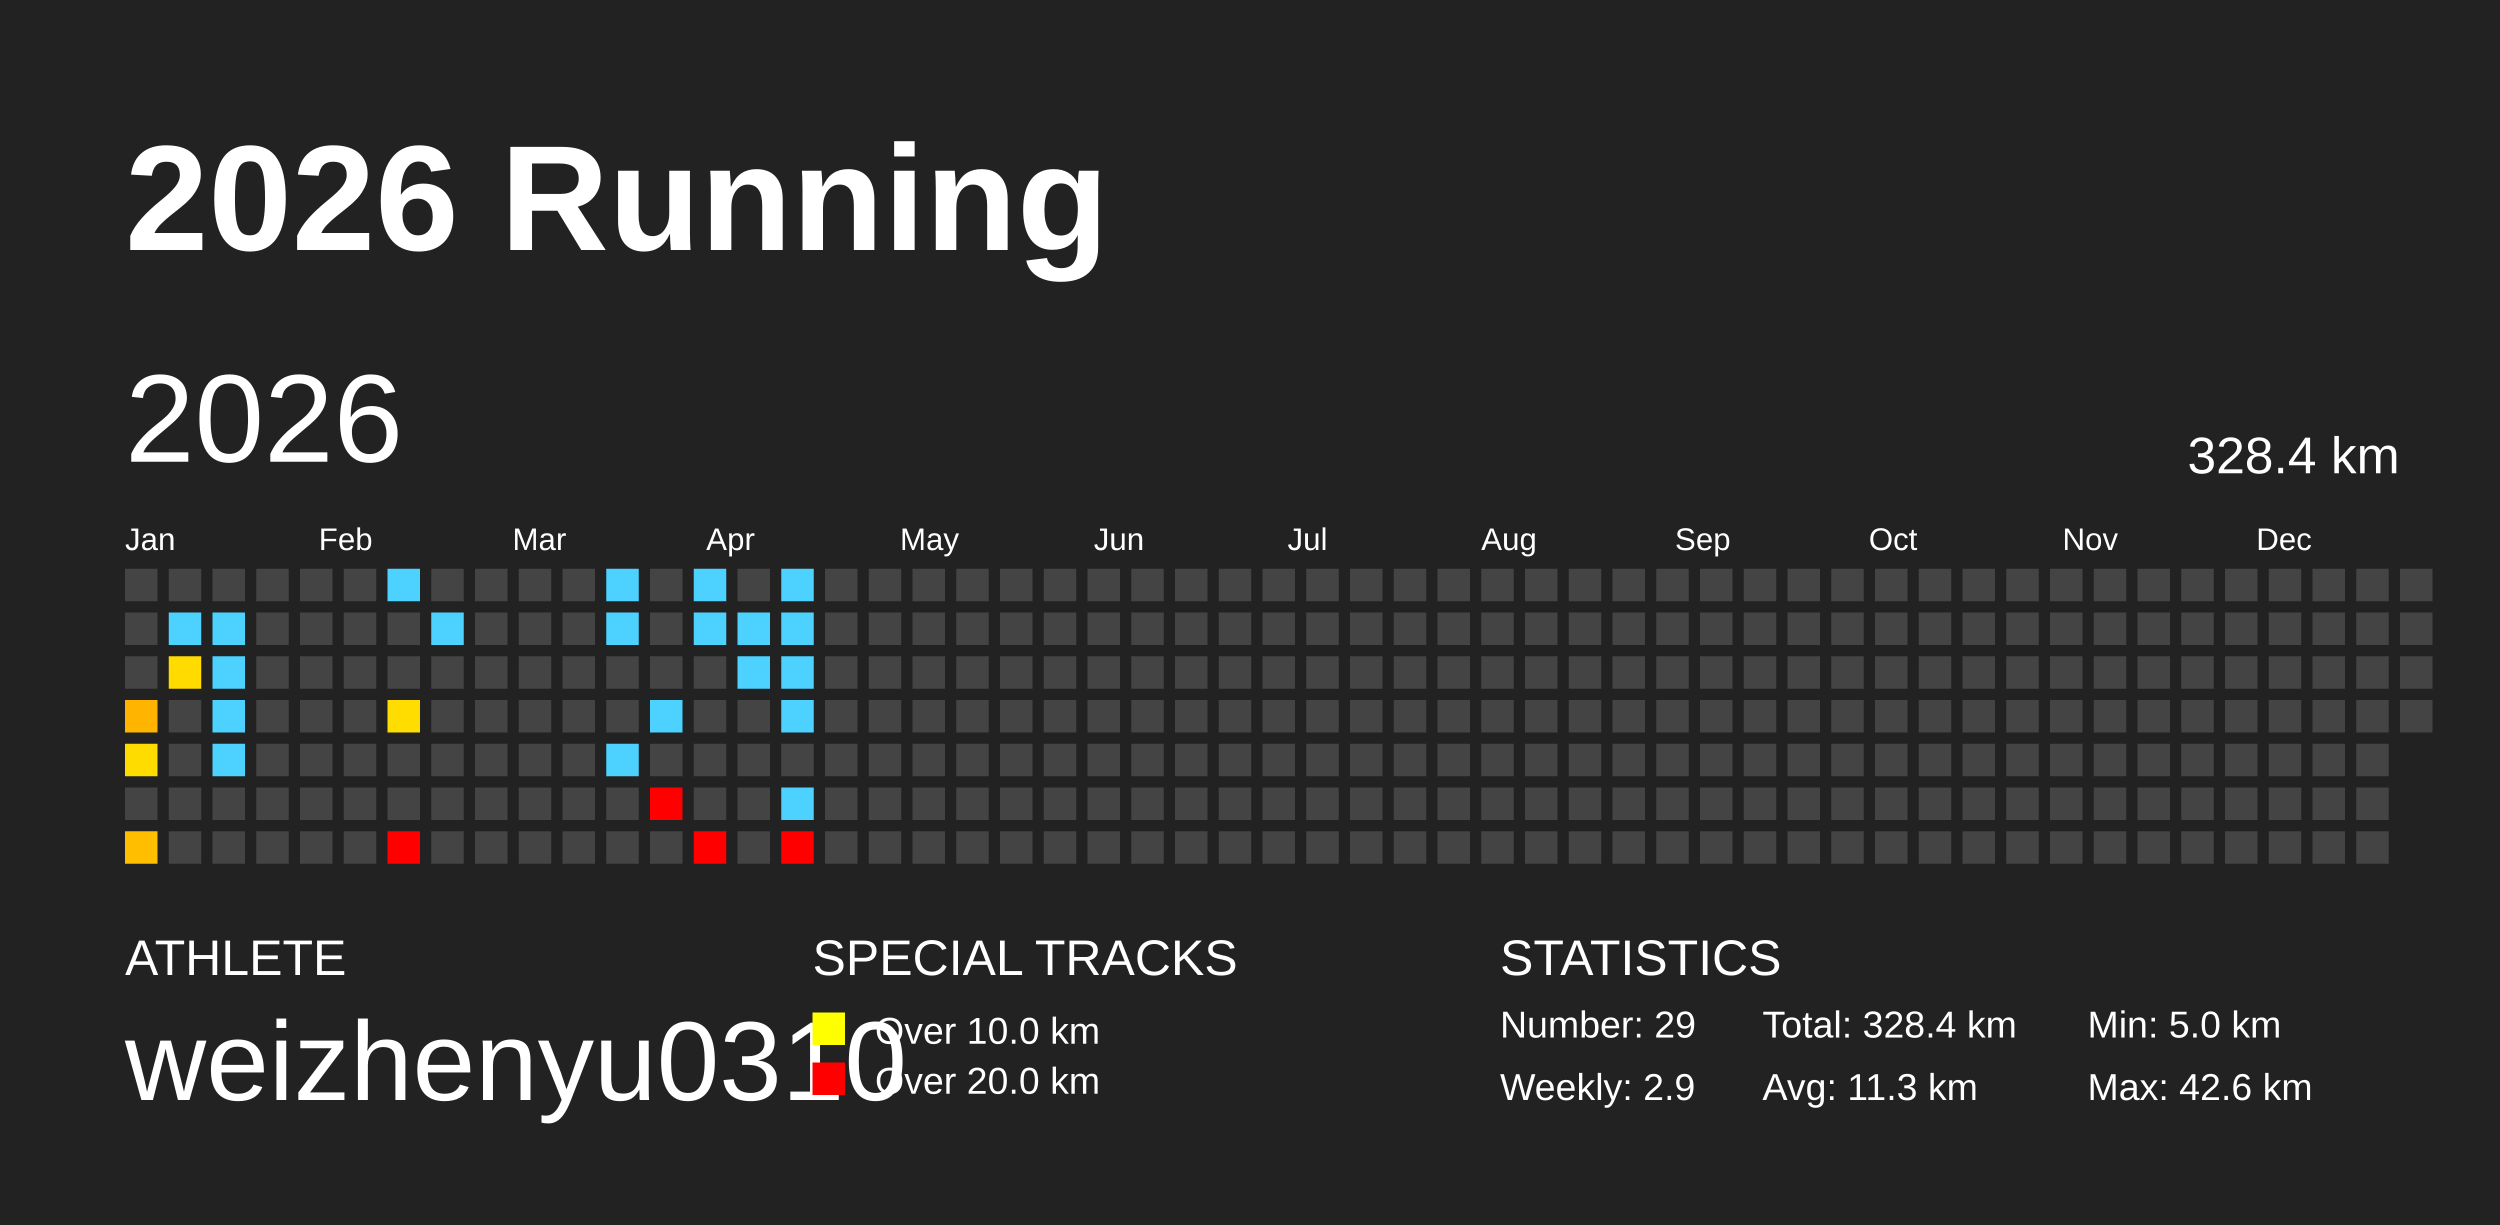
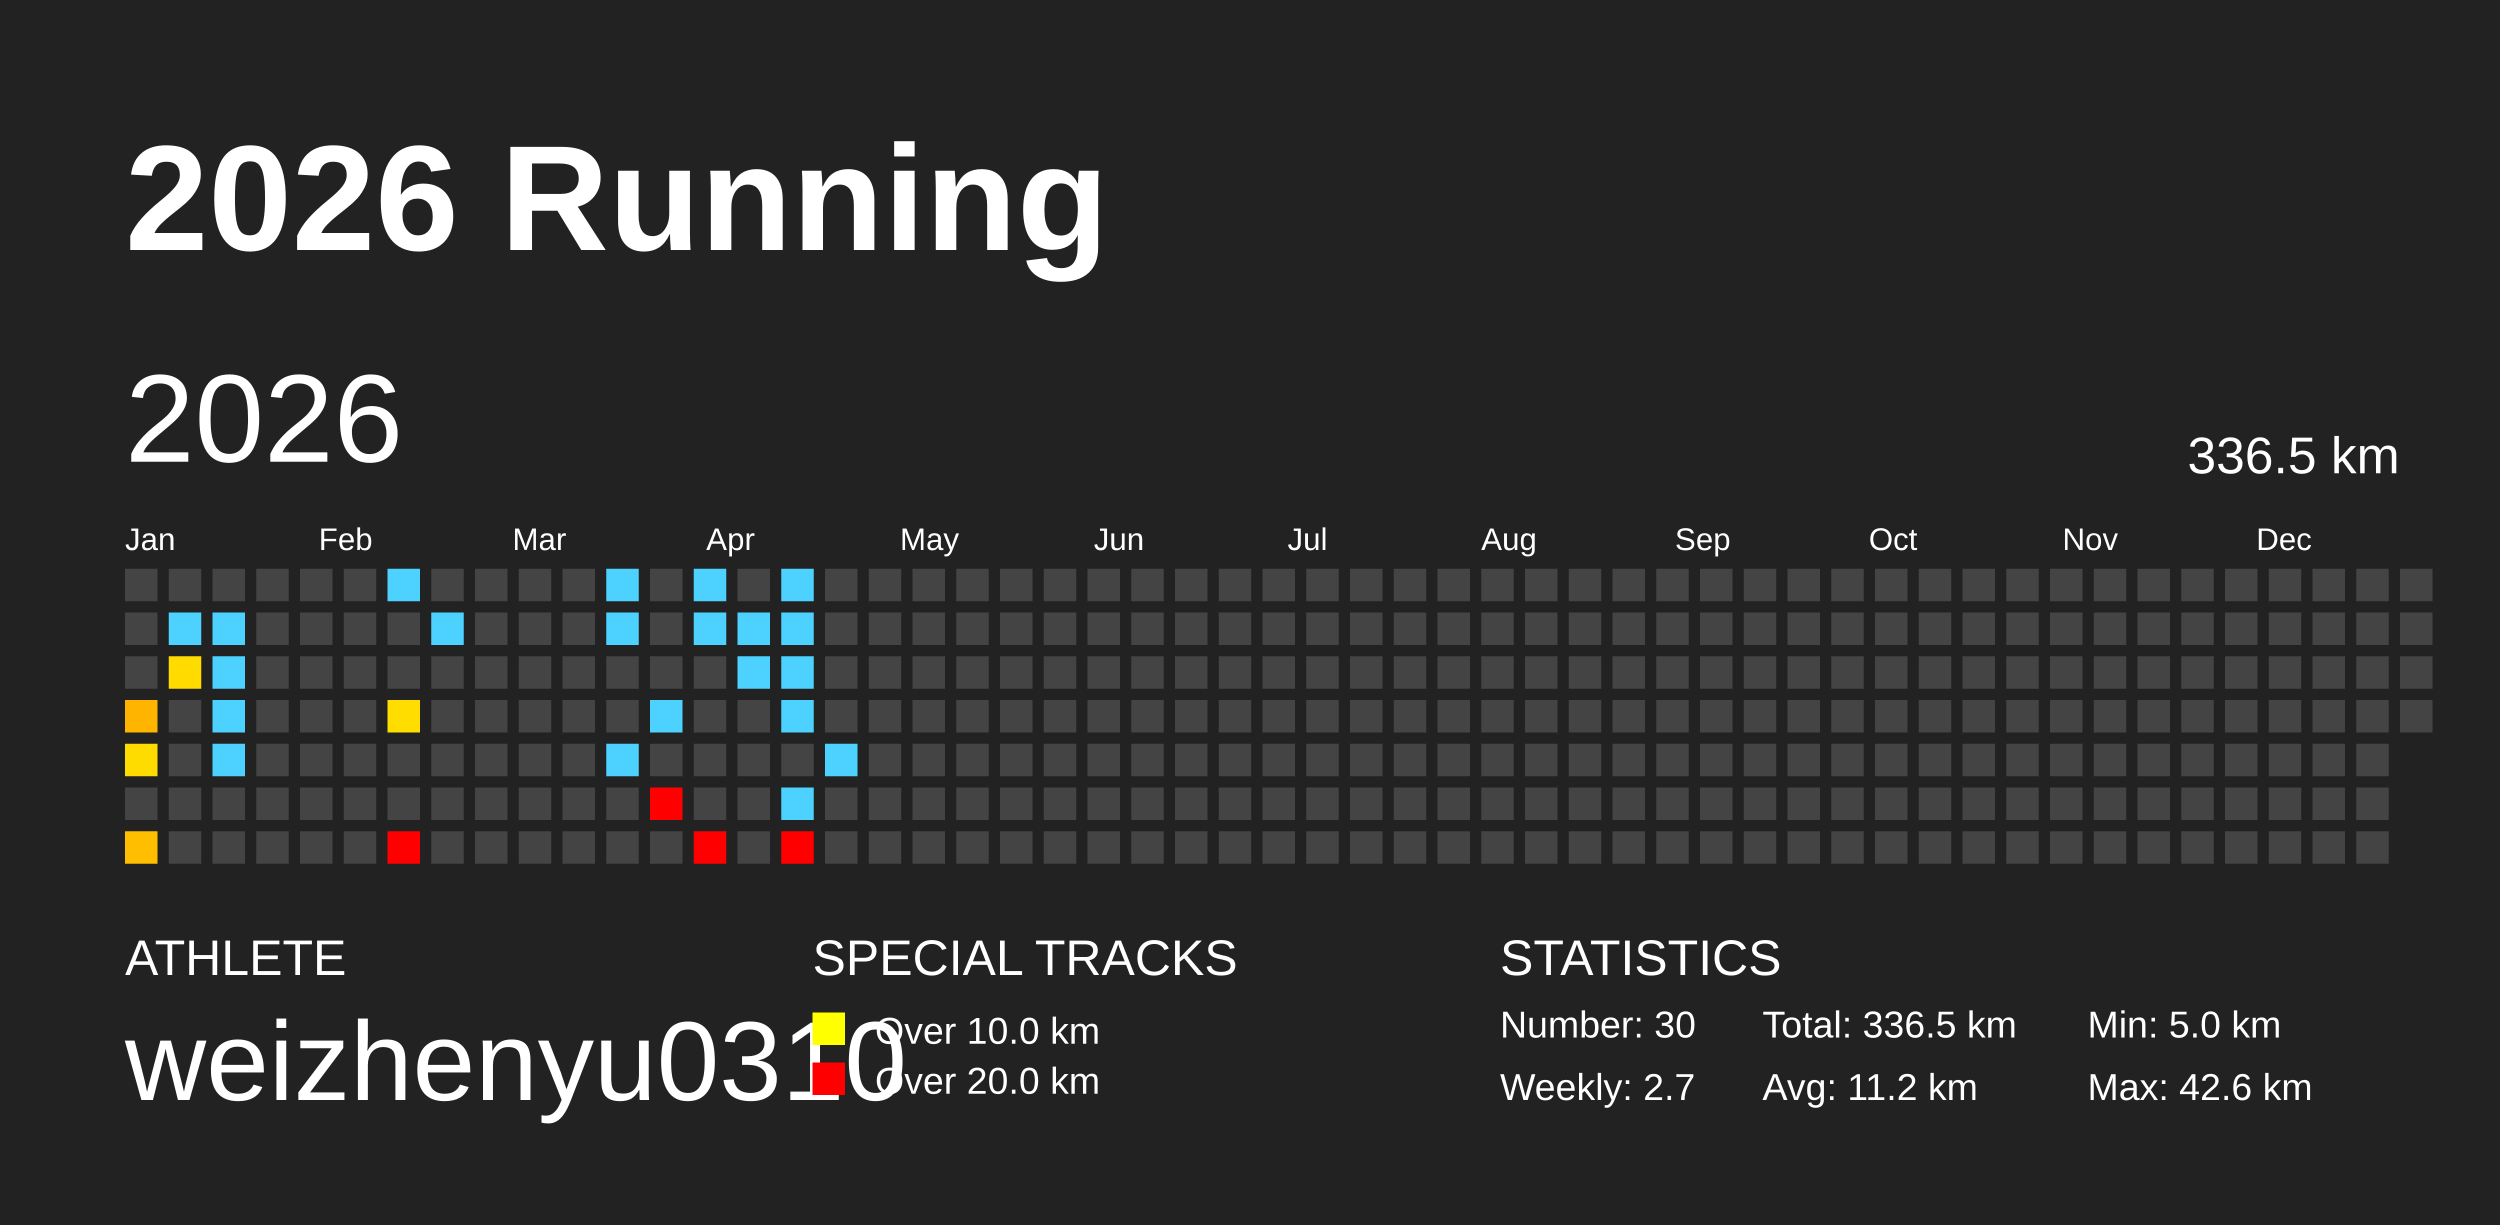
<svg xmlns="http://www.w3.org/2000/svg" baseProfile="full" height="98mm" version="1.1" viewBox="0,0,200,98" width="200mm">
  <defs />
  <rect fill="#222222" height="98" width="200" x="0" y="0" />
  <text fill="#FFFFFF" style="font-size:12px; font-family:Arial; font-weight:bold;" x="10" y="20">2026 Running</text>
  <text fill="#FFFFFF" style="font-size:4px; font-family:Arial" x="10" y="78">ATHLETE</text>
  <text fill="#FFFFFF" style="font-size:9px; font-family:Arial" x="10" y="88">weizhenyu0310</text>
  <text fill="#FFFFFF" style="font-size:4px; font-family:Arial" x="65" y="78">SPECIAL TRACKS</text>
  <rect fill="yellow" height="2.6" width="2.6" x="65" y="81" />
  <text fill="#FFFFFF" style="font-size:3px; font-family:Arial" x="70" y="83.5">Over 10.0 km</text>
  <rect fill="red" height="2.6" width="2.6" x="65" y="85" />
  <text fill="#FFFFFF" style="font-size:3px; font-family:Arial" x="70" y="87.5">Over 20.0 km</text>
  <text fill="#FFFFFF" style="font-size:4px; font-family:Arial" x="120" y="78">STATISTICS</text>
-   <text fill="#FFFFFF" style="font-size:3px; font-family:Arial" x="120" y="83">Number: 29</text>
-   <text fill="#FFFFFF" style="font-size:3px; font-family:Arial" x="120" y="88">Weekly: 2.9</text>
-   <text fill="#FFFFFF" style="font-size:3px; font-family:Arial" x="141" y="83">Total: 328.4 km</text>
-   <text fill="#FFFFFF" style="font-size:3px; font-family:Arial" x="141" y="88">Avg: 11.3 km</text>
+   <text fill="#FFFFFF" style="font-size:3px; font-family:Arial" x="120" y="83">Number: 30</text>
+   <text fill="#FFFFFF" style="font-size:3px; font-family:Arial" x="120" y="88">Weekly: 2.7</text>
+   <text fill="#FFFFFF" style="font-size:3px; font-family:Arial" x="141" y="83">Total: 336.5 km</text>
+   <text fill="#FFFFFF" style="font-size:3px; font-family:Arial" x="141" y="88">Avg: 11.2 km</text>
  <text fill="#FFFFFF" style="font-size:3px; font-family:Arial" x="167" y="83">Min: 5.0 km</text>
  <text fill="#FFFFFF" style="font-size:3px; font-family:Arial" x="167" y="88">Max: 42.6 km</text>
  <text dominant-baseline="hanging" fill="#FFFFFF" style="font-size:10.0px; font-family:Arial;" x="10" y="30">2026</text>
-   <text dominant-baseline="hanging" fill="#FFFFFF" style="font-size:4.125px; font-family:Arial;" x="175" y="35">328.4 km</text>
+   <text dominant-baseline="hanging" fill="#FFFFFF" style="font-size:4.125px; font-family:Arial;" x="175" y="35">336.5 km</text>
  <text fill="#FFFFFF" style="font-size:2.5px; font-family:Arial" x="10.0" y="44">Jan</text>
  <text fill="#FFFFFF" style="font-size:2.5px; font-family:Arial" x="25.5" y="44">Feb</text>
  <text fill="#FFFFFF" style="font-size:2.5px; font-family:Arial" x="41.0" y="44">Mar</text>
  <text fill="#FFFFFF" style="font-size:2.5px; font-family:Arial" x="56.5" y="44">Apr</text>
  <text fill="#FFFFFF" style="font-size:2.5px; font-family:Arial" x="72.0" y="44">May</text>
  <text fill="#FFFFFF" style="font-size:2.5px; font-family:Arial" x="87.5" y="44">Jun</text>
  <text fill="#FFFFFF" style="font-size:2.5px; font-family:Arial" x="103.0" y="44">Jul</text>
  <text fill="#FFFFFF" style="font-size:2.5px; font-family:Arial" x="118.5" y="44">Aug</text>
  <text fill="#FFFFFF" style="font-size:2.5px; font-family:Arial" x="134.0" y="44">Sep</text>
  <text fill="#FFFFFF" style="font-size:2.5px; font-family:Arial" x="149.5" y="44">Oct</text>
  <text fill="#FFFFFF" style="font-size:2.5px; font-family:Arial" x="165.0" y="44">Nov</text>
  <text fill="#FFFFFF" style="font-size:2.5px; font-family:Arial" x="180.5" y="44">Dec</text>
  <rect fill="#444444" height="2.6" width="2.6" x="10.0" y="45.5" />
  <rect fill="#444444" height="2.6" width="2.6" x="10.0" y="49.0" />
  <rect fill="#444444" height="2.6" width="2.6" x="10.0" y="52.5" />
  <rect fill="#ffb400" height="2.6" width="2.6" x="10.0" y="56.0" />
  <rect fill="#ffdc00" height="2.6" width="2.6" x="10.0" y="59.5" />
  <rect fill="#444444" height="2.6" width="2.6" x="10.0" y="63.0" />
  <rect fill="#ffbe00" height="2.6" width="2.6" x="10.0" y="66.5" />
  <rect fill="#444444" height="2.6" width="2.6" x="13.5" y="45.5" />
  <rect fill="#4dd2ff" height="2.6" width="2.6" x="13.5" y="49.0" />
  <rect fill="#ffdb00" height="2.6" width="2.6" x="13.5" y="52.5" />
  <rect fill="#444444" height="2.6" width="2.6" x="13.5" y="56.0" />
  <rect fill="#444444" height="2.6" width="2.6" x="13.5" y="59.5" />
  <rect fill="#444444" height="2.6" width="2.6" x="13.5" y="63.0" />
  <rect fill="#444444" height="2.6" width="2.6" x="13.5" y="66.5" />
  <rect fill="#444444" height="2.6" width="2.6" x="17.0" y="45.5" />
  <rect fill="#4dd2ff" height="2.6" width="2.6" x="17.0" y="49.0" />
  <rect fill="#4dd2ff" height="2.6" width="2.6" x="17.0" y="52.5" />
  <rect fill="#4dd2ff" height="2.6" width="2.6" x="17.0" y="56.0" />
  <rect fill="#4dd2ff" height="2.6" width="2.6" x="17.0" y="59.5" />
  <rect fill="#444444" height="2.6" width="2.6" x="17.0" y="63.0" />
  <rect fill="#444444" height="2.6" width="2.6" x="17.0" y="66.5" />
  <rect fill="#444444" height="2.6" width="2.6" x="20.5" y="45.5" />
  <rect fill="#444444" height="2.6" width="2.6" x="20.5" y="49.0" />
  <rect fill="#444444" height="2.6" width="2.6" x="20.5" y="52.5" />
  <rect fill="#444444" height="2.6" width="2.6" x="20.5" y="56.0" />
  <rect fill="#444444" height="2.6" width="2.6" x="20.5" y="59.5" />
  <rect fill="#444444" height="2.6" width="2.6" x="20.5" y="63.0" />
  <rect fill="#444444" height="2.6" width="2.6" x="20.5" y="66.5" />
  <rect fill="#444444" height="2.6" width="2.6" x="24.0" y="45.5" />
  <rect fill="#444444" height="2.6" width="2.6" x="24.0" y="49.0" />
  <rect fill="#444444" height="2.6" width="2.6" x="24.0" y="52.5" />
  <rect fill="#444444" height="2.6" width="2.6" x="24.0" y="56.0" />
  <rect fill="#444444" height="2.6" width="2.6" x="24.0" y="59.5" />
  <rect fill="#444444" height="2.6" width="2.6" x="24.0" y="63.0" />
  <rect fill="#444444" height="2.6" width="2.6" x="24.0" y="66.5" />
  <rect fill="#444444" height="2.6" width="2.6" x="27.5" y="45.5" />
  <rect fill="#444444" height="2.6" width="2.6" x="27.5" y="49.0" />
  <rect fill="#444444" height="2.6" width="2.6" x="27.5" y="52.5" />
  <rect fill="#444444" height="2.6" width="2.6" x="27.5" y="56.0" />
  <rect fill="#444444" height="2.6" width="2.6" x="27.5" y="59.5" />
  <rect fill="#444444" height="2.6" width="2.6" x="27.5" y="63.0" />
  <rect fill="#444444" height="2.6" width="2.6" x="27.5" y="66.5" />
  <rect fill="#4dd2ff" height="2.6" width="2.6" x="31.0" y="45.5" />
  <rect fill="#444444" height="2.6" width="2.6" x="31.0" y="49.0" />
  <rect fill="#444444" height="2.6" width="2.6" x="31.0" y="52.5" />
  <rect fill="#ffdd00" height="2.6" width="2.6" x="31.0" y="56.0" />
  <rect fill="#444444" height="2.6" width="2.6" x="31.0" y="59.5" />
  <rect fill="#444444" height="2.6" width="2.6" x="31.0" y="63.0" />
  <rect fill="red" height="2.6" width="2.6" x="31.0" y="66.5" />
  <rect fill="#444444" height="2.6" width="2.6" x="34.5" y="45.5" />
  <rect fill="#4dd2ff" height="2.6" width="2.6" x="34.5" y="49.0" />
  <rect fill="#444444" height="2.6" width="2.6" x="34.5" y="52.5" />
  <rect fill="#444444" height="2.6" width="2.6" x="34.5" y="56.0" />
  <rect fill="#444444" height="2.6" width="2.6" x="34.5" y="59.5" />
  <rect fill="#444444" height="2.6" width="2.6" x="34.5" y="63.0" />
  <rect fill="#444444" height="2.6" width="2.6" x="34.5" y="66.5" />
  <rect fill="#444444" height="2.6" width="2.6" x="38.0" y="45.5" />
  <rect fill="#444444" height="2.6" width="2.6" x="38.0" y="49.0" />
  <rect fill="#444444" height="2.6" width="2.6" x="38.0" y="52.5" />
  <rect fill="#444444" height="2.6" width="2.6" x="38.0" y="56.0" />
  <rect fill="#444444" height="2.6" width="2.6" x="38.0" y="59.5" />
  <rect fill="#444444" height="2.6" width="2.6" x="38.0" y="63.0" />
  <rect fill="#444444" height="2.6" width="2.6" x="38.0" y="66.5" />
  <rect fill="#444444" height="2.6" width="2.6" x="41.5" y="45.5" />
  <rect fill="#444444" height="2.6" width="2.6" x="41.5" y="49.0" />
  <rect fill="#444444" height="2.6" width="2.6" x="41.5" y="52.5" />
  <rect fill="#444444" height="2.6" width="2.6" x="41.5" y="56.0" />
  <rect fill="#444444" height="2.6" width="2.6" x="41.5" y="59.5" />
  <rect fill="#444444" height="2.6" width="2.6" x="41.5" y="63.0" />
  <rect fill="#444444" height="2.6" width="2.6" x="41.5" y="66.5" />
  <rect fill="#444444" height="2.6" width="2.6" x="45.0" y="45.5" />
  <rect fill="#444444" height="2.6" width="2.6" x="45.0" y="49.0" />
  <rect fill="#444444" height="2.6" width="2.6" x="45.0" y="52.5" />
  <rect fill="#444444" height="2.6" width="2.6" x="45.0" y="56.0" />
  <rect fill="#444444" height="2.6" width="2.6" x="45.0" y="59.5" />
  <rect fill="#444444" height="2.6" width="2.6" x="45.0" y="63.0" />
  <rect fill="#444444" height="2.6" width="2.6" x="45.0" y="66.5" />
  <rect fill="#4dd2ff" height="2.6" width="2.6" x="48.5" y="45.5" />
  <rect fill="#4dd2ff" height="2.6" width="2.6" x="48.5" y="49.0" />
  <rect fill="#444444" height="2.6" width="2.6" x="48.5" y="52.5" />
  <rect fill="#444444" height="2.6" width="2.6" x="48.5" y="56.0" />
  <rect fill="#4dd2ff" height="2.6" width="2.6" x="48.5" y="59.5" />
  <rect fill="#444444" height="2.6" width="2.6" x="48.5" y="63.0" />
  <rect fill="#444444" height="2.6" width="2.6" x="48.5" y="66.5" />
  <rect fill="#444444" height="2.6" width="2.6" x="52.0" y="45.5" />
  <rect fill="#444444" height="2.6" width="2.6" x="52.0" y="49.0" />
  <rect fill="#444444" height="2.6" width="2.6" x="52.0" y="52.5" />
  <rect fill="#4dd2ff" height="2.6" width="2.6" x="52.0" y="56.0" />
  <rect fill="#444444" height="2.6" width="2.6" x="52.0" y="59.5" />
  <rect fill="red" height="2.6" width="2.6" x="52.0" y="63.0" />
  <rect fill="#444444" height="2.6" width="2.6" x="52.0" y="66.5" />
  <rect fill="#4dd2ff" height="2.6" width="2.6" x="55.5" y="45.5" />
  <rect fill="#4dd2ff" height="2.6" width="2.6" x="55.5" y="49.0" />
  <rect fill="#444444" height="2.6" width="2.6" x="55.5" y="52.5" />
  <rect fill="#444444" height="2.6" width="2.6" x="55.5" y="56.0" />
  <rect fill="#444444" height="2.6" width="2.6" x="55.5" y="59.5" />
  <rect fill="#444444" height="2.6" width="2.6" x="55.5" y="63.0" />
  <rect fill="red" height="2.6" width="2.6" x="55.5" y="66.5" />
  <rect fill="#444444" height="2.6" width="2.6" x="59.0" y="45.5" />
  <rect fill="#4dd2ff" height="2.6" width="2.6" x="59.0" y="49.0" />
  <rect fill="#4dd2ff" height="2.6" width="2.6" x="59.0" y="52.5" />
  <rect fill="#444444" height="2.6" width="2.6" x="59.0" y="56.0" />
  <rect fill="#444444" height="2.6" width="2.6" x="59.0" y="59.5" />
  <rect fill="#444444" height="2.6" width="2.6" x="59.0" y="63.0" />
  <rect fill="#444444" height="2.6" width="2.6" x="59.0" y="66.5" />
  <rect fill="#4dd2ff" height="2.6" width="2.6" x="62.5" y="45.5" />
  <rect fill="#4dd2ff" height="2.6" width="2.6" x="62.5" y="49.0" />
  <rect fill="#4dd2ff" height="2.6" width="2.6" x="62.5" y="52.5" />
  <rect fill="#4dd2ff" height="2.6" width="2.6" x="62.5" y="56.0" />
  <rect fill="#444444" height="2.6" width="2.6" x="62.5" y="59.5" />
  <rect fill="#4dd2ff" height="2.6" width="2.6" x="62.5" y="63.0" />
  <rect fill="red" height="2.6" width="2.6" x="62.5" y="66.5" />
  <rect fill="#444444" height="2.6" width="2.6" x="66.0" y="45.5" />
  <rect fill="#444444" height="2.6" width="2.6" x="66.0" y="49.0" />
  <rect fill="#444444" height="2.6" width="2.6" x="66.0" y="52.5" />
  <rect fill="#444444" height="2.6" width="2.6" x="66.0" y="56.0" />
-   <rect fill="#444444" height="2.6" width="2.6" x="66.0" y="59.5" />
+   <rect fill="#4dd2ff" height="2.6" width="2.6" x="66.0" y="59.5" />
  <rect fill="#444444" height="2.6" width="2.6" x="66.0" y="63.0" />
  <rect fill="#444444" height="2.6" width="2.6" x="66.0" y="66.5" />
  <rect fill="#444444" height="2.6" width="2.6" x="69.5" y="45.5" />
  <rect fill="#444444" height="2.6" width="2.6" x="69.5" y="49.0" />
  <rect fill="#444444" height="2.6" width="2.6" x="69.5" y="52.5" />
  <rect fill="#444444" height="2.6" width="2.6" x="69.5" y="56.0" />
  <rect fill="#444444" height="2.6" width="2.6" x="69.5" y="59.5" />
  <rect fill="#444444" height="2.6" width="2.6" x="69.5" y="63.0" />
  <rect fill="#444444" height="2.6" width="2.6" x="69.5" y="66.5" />
  <rect fill="#444444" height="2.6" width="2.6" x="73.0" y="45.5" />
  <rect fill="#444444" height="2.6" width="2.6" x="73.0" y="49.0" />
  <rect fill="#444444" height="2.6" width="2.6" x="73.0" y="52.5" />
  <rect fill="#444444" height="2.6" width="2.6" x="73.0" y="56.0" />
  <rect fill="#444444" height="2.6" width="2.6" x="73.0" y="59.5" />
  <rect fill="#444444" height="2.6" width="2.6" x="73.0" y="63.0" />
  <rect fill="#444444" height="2.6" width="2.6" x="73.0" y="66.5" />
  <rect fill="#444444" height="2.6" width="2.6" x="76.5" y="45.5" />
  <rect fill="#444444" height="2.6" width="2.6" x="76.5" y="49.0" />
  <rect fill="#444444" height="2.6" width="2.6" x="76.5" y="52.5" />
  <rect fill="#444444" height="2.6" width="2.6" x="76.5" y="56.0" />
  <rect fill="#444444" height="2.6" width="2.6" x="76.5" y="59.5" />
  <rect fill="#444444" height="2.6" width="2.6" x="76.5" y="63.0" />
  <rect fill="#444444" height="2.6" width="2.6" x="76.5" y="66.5" />
  <rect fill="#444444" height="2.6" width="2.6" x="80.0" y="45.5" />
  <rect fill="#444444" height="2.6" width="2.6" x="80.0" y="49.0" />
  <rect fill="#444444" height="2.6" width="2.6" x="80.0" y="52.5" />
  <rect fill="#444444" height="2.6" width="2.6" x="80.0" y="56.0" />
  <rect fill="#444444" height="2.6" width="2.6" x="80.0" y="59.5" />
  <rect fill="#444444" height="2.6" width="2.6" x="80.0" y="63.0" />
  <rect fill="#444444" height="2.6" width="2.6" x="80.0" y="66.5" />
  <rect fill="#444444" height="2.6" width="2.6" x="83.5" y="45.5" />
  <rect fill="#444444" height="2.6" width="2.6" x="83.5" y="49.0" />
  <rect fill="#444444" height="2.6" width="2.6" x="83.5" y="52.5" />
  <rect fill="#444444" height="2.6" width="2.6" x="83.5" y="56.0" />
  <rect fill="#444444" height="2.6" width="2.6" x="83.5" y="59.5" />
  <rect fill="#444444" height="2.6" width="2.6" x="83.5" y="63.0" />
  <rect fill="#444444" height="2.6" width="2.6" x="83.5" y="66.5" />
  <rect fill="#444444" height="2.6" width="2.6" x="87.0" y="45.5" />
  <rect fill="#444444" height="2.6" width="2.6" x="87.0" y="49.0" />
  <rect fill="#444444" height="2.6" width="2.6" x="87.0" y="52.5" />
  <rect fill="#444444" height="2.6" width="2.6" x="87.0" y="56.0" />
  <rect fill="#444444" height="2.6" width="2.6" x="87.0" y="59.5" />
  <rect fill="#444444" height="2.6" width="2.6" x="87.0" y="63.0" />
  <rect fill="#444444" height="2.6" width="2.6" x="87.0" y="66.5" />
  <rect fill="#444444" height="2.6" width="2.6" x="90.5" y="45.5" />
  <rect fill="#444444" height="2.6" width="2.6" x="90.5" y="49.0" />
  <rect fill="#444444" height="2.6" width="2.6" x="90.5" y="52.5" />
  <rect fill="#444444" height="2.6" width="2.6" x="90.5" y="56.0" />
  <rect fill="#444444" height="2.6" width="2.6" x="90.5" y="59.5" />
  <rect fill="#444444" height="2.6" width="2.6" x="90.5" y="63.0" />
  <rect fill="#444444" height="2.6" width="2.6" x="90.5" y="66.5" />
  <rect fill="#444444" height="2.6" width="2.6" x="94.0" y="45.5" />
  <rect fill="#444444" height="2.6" width="2.6" x="94.0" y="49.0" />
  <rect fill="#444444" height="2.6" width="2.6" x="94.0" y="52.5" />
  <rect fill="#444444" height="2.6" width="2.6" x="94.0" y="56.0" />
  <rect fill="#444444" height="2.6" width="2.6" x="94.0" y="59.5" />
  <rect fill="#444444" height="2.6" width="2.6" x="94.0" y="63.0" />
  <rect fill="#444444" height="2.6" width="2.6" x="94.0" y="66.5" />
  <rect fill="#444444" height="2.6" width="2.6" x="97.5" y="45.5" />
  <rect fill="#444444" height="2.6" width="2.6" x="97.5" y="49.0" />
  <rect fill="#444444" height="2.6" width="2.6" x="97.5" y="52.5" />
  <rect fill="#444444" height="2.6" width="2.6" x="97.5" y="56.0" />
  <rect fill="#444444" height="2.6" width="2.6" x="97.5" y="59.5" />
  <rect fill="#444444" height="2.6" width="2.6" x="97.5" y="63.0" />
  <rect fill="#444444" height="2.6" width="2.6" x="97.5" y="66.5" />
  <rect fill="#444444" height="2.6" width="2.6" x="101.0" y="45.5" />
  <rect fill="#444444" height="2.6" width="2.6" x="101.0" y="49.0" />
  <rect fill="#444444" height="2.6" width="2.6" x="101.0" y="52.5" />
  <rect fill="#444444" height="2.6" width="2.6" x="101.0" y="56.0" />
  <rect fill="#444444" height="2.6" width="2.6" x="101.0" y="59.5" />
  <rect fill="#444444" height="2.6" width="2.6" x="101.0" y="63.0" />
  <rect fill="#444444" height="2.6" width="2.6" x="101.0" y="66.5" />
  <rect fill="#444444" height="2.6" width="2.6" x="104.5" y="45.5" />
  <rect fill="#444444" height="2.6" width="2.6" x="104.5" y="49.0" />
  <rect fill="#444444" height="2.6" width="2.6" x="104.5" y="52.5" />
  <rect fill="#444444" height="2.6" width="2.6" x="104.5" y="56.0" />
  <rect fill="#444444" height="2.6" width="2.6" x="104.5" y="59.5" />
  <rect fill="#444444" height="2.6" width="2.6" x="104.5" y="63.0" />
  <rect fill="#444444" height="2.6" width="2.6" x="104.5" y="66.5" />
  <rect fill="#444444" height="2.6" width="2.6" x="108.0" y="45.5" />
  <rect fill="#444444" height="2.6" width="2.6" x="108.0" y="49.0" />
  <rect fill="#444444" height="2.6" width="2.6" x="108.0" y="52.5" />
  <rect fill="#444444" height="2.6" width="2.6" x="108.0" y="56.0" />
  <rect fill="#444444" height="2.6" width="2.6" x="108.0" y="59.5" />
  <rect fill="#444444" height="2.6" width="2.6" x="108.0" y="63.0" />
  <rect fill="#444444" height="2.6" width="2.6" x="108.0" y="66.5" />
  <rect fill="#444444" height="2.6" width="2.6" x="111.5" y="45.5" />
  <rect fill="#444444" height="2.6" width="2.6" x="111.5" y="49.0" />
  <rect fill="#444444" height="2.6" width="2.6" x="111.5" y="52.5" />
  <rect fill="#444444" height="2.6" width="2.6" x="111.5" y="56.0" />
  <rect fill="#444444" height="2.6" width="2.6" x="111.5" y="59.5" />
  <rect fill="#444444" height="2.6" width="2.6" x="111.5" y="63.0" />
  <rect fill="#444444" height="2.6" width="2.6" x="111.5" y="66.5" />
  <rect fill="#444444" height="2.6" width="2.6" x="115.0" y="45.5" />
  <rect fill="#444444" height="2.6" width="2.6" x="115.0" y="49.0" />
  <rect fill="#444444" height="2.6" width="2.6" x="115.0" y="52.5" />
  <rect fill="#444444" height="2.6" width="2.6" x="115.0" y="56.0" />
  <rect fill="#444444" height="2.6" width="2.6" x="115.0" y="59.5" />
  <rect fill="#444444" height="2.6" width="2.6" x="115.0" y="63.0" />
  <rect fill="#444444" height="2.6" width="2.6" x="115.0" y="66.5" />
  <rect fill="#444444" height="2.6" width="2.6" x="118.5" y="45.5" />
  <rect fill="#444444" height="2.6" width="2.6" x="118.5" y="49.0" />
  <rect fill="#444444" height="2.6" width="2.6" x="118.5" y="52.5" />
  <rect fill="#444444" height="2.6" width="2.6" x="118.5" y="56.0" />
  <rect fill="#444444" height="2.6" width="2.6" x="118.5" y="59.5" />
  <rect fill="#444444" height="2.6" width="2.6" x="118.5" y="63.0" />
  <rect fill="#444444" height="2.6" width="2.6" x="118.5" y="66.5" />
  <rect fill="#444444" height="2.6" width="2.6" x="122.0" y="45.5" />
  <rect fill="#444444" height="2.6" width="2.6" x="122.0" y="49.0" />
  <rect fill="#444444" height="2.6" width="2.6" x="122.0" y="52.5" />
  <rect fill="#444444" height="2.6" width="2.6" x="122.0" y="56.0" />
  <rect fill="#444444" height="2.6" width="2.6" x="122.0" y="59.5" />
  <rect fill="#444444" height="2.6" width="2.6" x="122.0" y="63.0" />
  <rect fill="#444444" height="2.6" width="2.6" x="122.0" y="66.5" />
  <rect fill="#444444" height="2.6" width="2.6" x="125.5" y="45.5" />
  <rect fill="#444444" height="2.6" width="2.6" x="125.5" y="49.0" />
  <rect fill="#444444" height="2.6" width="2.6" x="125.5" y="52.5" />
  <rect fill="#444444" height="2.6" width="2.6" x="125.5" y="56.0" />
  <rect fill="#444444" height="2.6" width="2.6" x="125.5" y="59.5" />
  <rect fill="#444444" height="2.6" width="2.6" x="125.5" y="63.0" />
  <rect fill="#444444" height="2.6" width="2.6" x="125.5" y="66.5" />
  <rect fill="#444444" height="2.6" width="2.6" x="129.0" y="45.5" />
  <rect fill="#444444" height="2.6" width="2.6" x="129.0" y="49.0" />
  <rect fill="#444444" height="2.6" width="2.6" x="129.0" y="52.5" />
  <rect fill="#444444" height="2.6" width="2.6" x="129.0" y="56.0" />
  <rect fill="#444444" height="2.6" width="2.6" x="129.0" y="59.5" />
  <rect fill="#444444" height="2.6" width="2.6" x="129.0" y="63.0" />
  <rect fill="#444444" height="2.6" width="2.6" x="129.0" y="66.5" />
  <rect fill="#444444" height="2.6" width="2.6" x="132.5" y="45.5" />
  <rect fill="#444444" height="2.6" width="2.6" x="132.5" y="49.0" />
  <rect fill="#444444" height="2.6" width="2.6" x="132.5" y="52.5" />
  <rect fill="#444444" height="2.6" width="2.6" x="132.5" y="56.0" />
  <rect fill="#444444" height="2.6" width="2.6" x="132.5" y="59.5" />
  <rect fill="#444444" height="2.6" width="2.6" x="132.5" y="63.0" />
  <rect fill="#444444" height="2.6" width="2.6" x="132.5" y="66.5" />
  <rect fill="#444444" height="2.6" width="2.6" x="136.0" y="45.5" />
  <rect fill="#444444" height="2.6" width="2.6" x="136.0" y="49.0" />
  <rect fill="#444444" height="2.6" width="2.6" x="136.0" y="52.5" />
  <rect fill="#444444" height="2.6" width="2.6" x="136.0" y="56.0" />
  <rect fill="#444444" height="2.6" width="2.6" x="136.0" y="59.5" />
  <rect fill="#444444" height="2.6" width="2.6" x="136.0" y="63.0" />
  <rect fill="#444444" height="2.6" width="2.6" x="136.0" y="66.5" />
  <rect fill="#444444" height="2.6" width="2.6" x="139.5" y="45.5" />
  <rect fill="#444444" height="2.6" width="2.6" x="139.5" y="49.0" />
  <rect fill="#444444" height="2.6" width="2.6" x="139.5" y="52.5" />
  <rect fill="#444444" height="2.6" width="2.6" x="139.5" y="56.0" />
  <rect fill="#444444" height="2.6" width="2.6" x="139.5" y="59.5" />
  <rect fill="#444444" height="2.6" width="2.6" x="139.5" y="63.0" />
  <rect fill="#444444" height="2.6" width="2.6" x="139.5" y="66.5" />
  <rect fill="#444444" height="2.6" width="2.6" x="143.0" y="45.5" />
  <rect fill="#444444" height="2.6" width="2.6" x="143.0" y="49.0" />
  <rect fill="#444444" height="2.6" width="2.6" x="143.0" y="52.5" />
  <rect fill="#444444" height="2.6" width="2.6" x="143.0" y="56.0" />
  <rect fill="#444444" height="2.6" width="2.6" x="143.0" y="59.5" />
  <rect fill="#444444" height="2.6" width="2.6" x="143.0" y="63.0" />
  <rect fill="#444444" height="2.6" width="2.6" x="143.0" y="66.5" />
  <rect fill="#444444" height="2.6" width="2.6" x="146.5" y="45.5" />
  <rect fill="#444444" height="2.6" width="2.6" x="146.5" y="49.0" />
  <rect fill="#444444" height="2.6" width="2.6" x="146.5" y="52.5" />
  <rect fill="#444444" height="2.6" width="2.6" x="146.5" y="56.0" />
  <rect fill="#444444" height="2.6" width="2.6" x="146.5" y="59.5" />
  <rect fill="#444444" height="2.6" width="2.6" x="146.5" y="63.0" />
  <rect fill="#444444" height="2.6" width="2.6" x="146.5" y="66.5" />
  <rect fill="#444444" height="2.6" width="2.6" x="150.0" y="45.5" />
  <rect fill="#444444" height="2.6" width="2.6" x="150.0" y="49.0" />
  <rect fill="#444444" height="2.6" width="2.6" x="150.0" y="52.5" />
  <rect fill="#444444" height="2.6" width="2.6" x="150.0" y="56.0" />
  <rect fill="#444444" height="2.6" width="2.6" x="150.0" y="59.5" />
  <rect fill="#444444" height="2.6" width="2.6" x="150.0" y="63.0" />
  <rect fill="#444444" height="2.6" width="2.6" x="150.0" y="66.5" />
  <rect fill="#444444" height="2.6" width="2.6" x="153.5" y="45.5" />
  <rect fill="#444444" height="2.6" width="2.6" x="153.5" y="49.0" />
  <rect fill="#444444" height="2.6" width="2.6" x="153.5" y="52.5" />
  <rect fill="#444444" height="2.6" width="2.6" x="153.5" y="56.0" />
  <rect fill="#444444" height="2.6" width="2.6" x="153.5" y="59.5" />
  <rect fill="#444444" height="2.6" width="2.6" x="153.5" y="63.0" />
  <rect fill="#444444" height="2.6" width="2.6" x="153.5" y="66.5" />
  <rect fill="#444444" height="2.6" width="2.6" x="157.0" y="45.5" />
  <rect fill="#444444" height="2.6" width="2.6" x="157.0" y="49.0" />
  <rect fill="#444444" height="2.6" width="2.6" x="157.0" y="52.5" />
  <rect fill="#444444" height="2.6" width="2.6" x="157.0" y="56.0" />
  <rect fill="#444444" height="2.6" width="2.6" x="157.0" y="59.5" />
  <rect fill="#444444" height="2.6" width="2.6" x="157.0" y="63.0" />
  <rect fill="#444444" height="2.6" width="2.6" x="157.0" y="66.5" />
  <rect fill="#444444" height="2.6" width="2.6" x="160.5" y="45.5" />
  <rect fill="#444444" height="2.6" width="2.6" x="160.5" y="49.0" />
  <rect fill="#444444" height="2.6" width="2.6" x="160.5" y="52.5" />
  <rect fill="#444444" height="2.6" width="2.6" x="160.5" y="56.0" />
  <rect fill="#444444" height="2.6" width="2.6" x="160.5" y="59.5" />
  <rect fill="#444444" height="2.6" width="2.6" x="160.5" y="63.0" />
  <rect fill="#444444" height="2.6" width="2.6" x="160.5" y="66.5" />
  <rect fill="#444444" height="2.6" width="2.6" x="164.0" y="45.5" />
  <rect fill="#444444" height="2.6" width="2.6" x="164.0" y="49.0" />
  <rect fill="#444444" height="2.6" width="2.6" x="164.0" y="52.5" />
  <rect fill="#444444" height="2.6" width="2.6" x="164.0" y="56.0" />
  <rect fill="#444444" height="2.6" width="2.6" x="164.0" y="59.5" />
  <rect fill="#444444" height="2.6" width="2.6" x="164.0" y="63.0" />
  <rect fill="#444444" height="2.6" width="2.6" x="164.0" y="66.5" />
  <rect fill="#444444" height="2.6" width="2.6" x="167.5" y="45.5" />
  <rect fill="#444444" height="2.6" width="2.6" x="167.5" y="49.0" />
  <rect fill="#444444" height="2.6" width="2.6" x="167.5" y="52.5" />
  <rect fill="#444444" height="2.6" width="2.6" x="167.5" y="56.0" />
  <rect fill="#444444" height="2.6" width="2.6" x="167.5" y="59.5" />
  <rect fill="#444444" height="2.6" width="2.6" x="167.5" y="63.0" />
  <rect fill="#444444" height="2.6" width="2.6" x="167.5" y="66.5" />
  <rect fill="#444444" height="2.6" width="2.6" x="171.0" y="45.5" />
  <rect fill="#444444" height="2.6" width="2.6" x="171.0" y="49.0" />
  <rect fill="#444444" height="2.6" width="2.6" x="171.0" y="52.5" />
  <rect fill="#444444" height="2.6" width="2.6" x="171.0" y="56.0" />
  <rect fill="#444444" height="2.6" width="2.6" x="171.0" y="59.5" />
  <rect fill="#444444" height="2.6" width="2.6" x="171.0" y="63.0" />
  <rect fill="#444444" height="2.6" width="2.6" x="171.0" y="66.5" />
  <rect fill="#444444" height="2.6" width="2.6" x="174.5" y="45.5" />
  <rect fill="#444444" height="2.6" width="2.6" x="174.5" y="49.0" />
  <rect fill="#444444" height="2.6" width="2.6" x="174.5" y="52.5" />
  <rect fill="#444444" height="2.6" width="2.6" x="174.5" y="56.0" />
  <rect fill="#444444" height="2.6" width="2.6" x="174.5" y="59.5" />
  <rect fill="#444444" height="2.6" width="2.6" x="174.5" y="63.0" />
  <rect fill="#444444" height="2.6" width="2.6" x="174.5" y="66.5" />
  <rect fill="#444444" height="2.6" width="2.6" x="178.0" y="45.5" />
  <rect fill="#444444" height="2.6" width="2.6" x="178.0" y="49.0" />
  <rect fill="#444444" height="2.6" width="2.6" x="178.0" y="52.5" />
  <rect fill="#444444" height="2.6" width="2.6" x="178.0" y="56.0" />
  <rect fill="#444444" height="2.6" width="2.6" x="178.0" y="59.5" />
  <rect fill="#444444" height="2.6" width="2.6" x="178.0" y="63.0" />
  <rect fill="#444444" height="2.6" width="2.6" x="178.0" y="66.5" />
  <rect fill="#444444" height="2.6" width="2.6" x="181.5" y="45.5" />
  <rect fill="#444444" height="2.6" width="2.6" x="181.5" y="49.0" />
  <rect fill="#444444" height="2.6" width="2.6" x="181.5" y="52.5" />
  <rect fill="#444444" height="2.6" width="2.6" x="181.5" y="56.0" />
  <rect fill="#444444" height="2.6" width="2.6" x="181.5" y="59.5" />
  <rect fill="#444444" height="2.6" width="2.6" x="181.5" y="63.0" />
  <rect fill="#444444" height="2.6" width="2.6" x="181.5" y="66.5" />
  <rect fill="#444444" height="2.6" width="2.6" x="185.0" y="45.5" />
  <rect fill="#444444" height="2.6" width="2.6" x="185.0" y="49.0" />
  <rect fill="#444444" height="2.6" width="2.6" x="185.0" y="52.5" />
  <rect fill="#444444" height="2.6" width="2.6" x="185.0" y="56.0" />
  <rect fill="#444444" height="2.6" width="2.6" x="185.0" y="59.5" />
  <rect fill="#444444" height="2.6" width="2.6" x="185.0" y="63.0" />
  <rect fill="#444444" height="2.6" width="2.6" x="185.0" y="66.5" />
  <rect fill="#444444" height="2.6" width="2.6" x="188.5" y="45.5" />
  <rect fill="#444444" height="2.6" width="2.6" x="188.5" y="49.0" />
  <rect fill="#444444" height="2.6" width="2.6" x="188.5" y="52.5" />
  <rect fill="#444444" height="2.6" width="2.6" x="188.5" y="56.0" />
  <rect fill="#444444" height="2.6" width="2.6" x="188.5" y="59.5" />
  <rect fill="#444444" height="2.6" width="2.6" x="188.5" y="63.0" />
  <rect fill="#444444" height="2.6" width="2.6" x="188.5" y="66.5" />
  <rect fill="#444444" height="2.6" width="2.6" x="192.0" y="45.5" />
  <rect fill="#444444" height="2.6" width="2.6" x="192.0" y="49.0" />
  <rect fill="#444444" height="2.6" width="2.6" x="192.0" y="52.5" />
  <rect fill="#444444" height="2.6" width="2.6" x="192.0" y="56.0" />
</svg>
